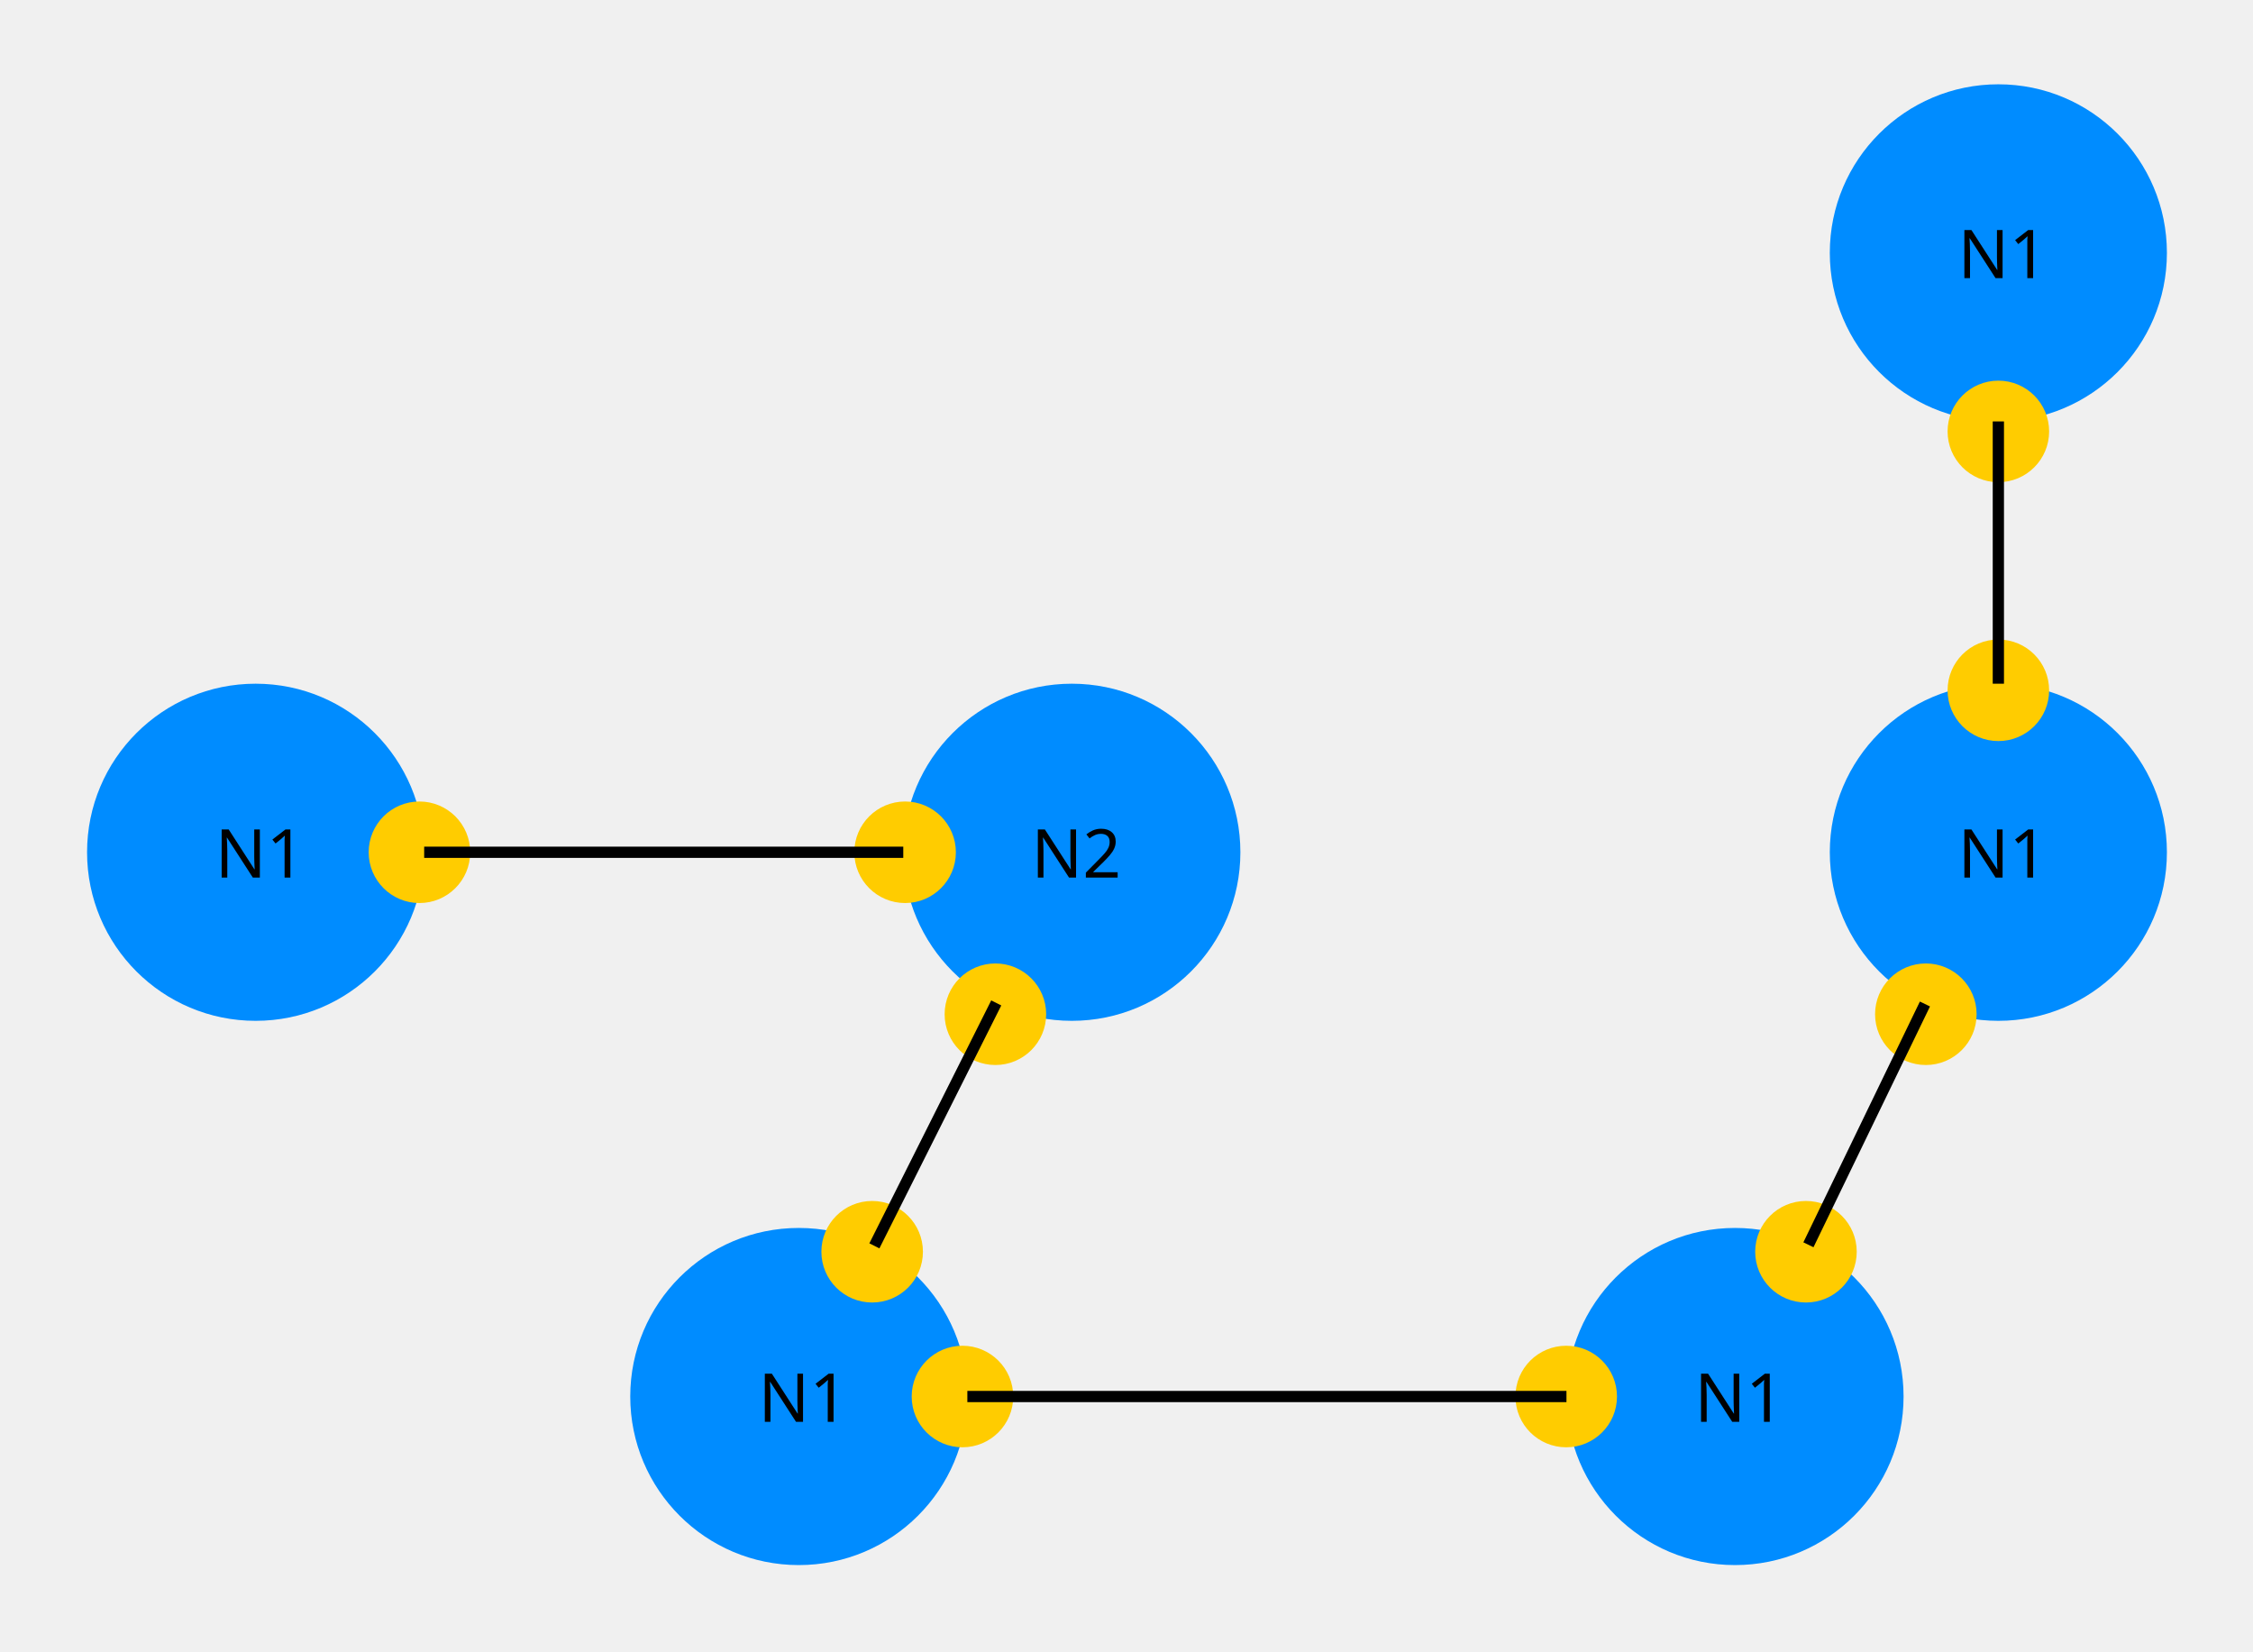
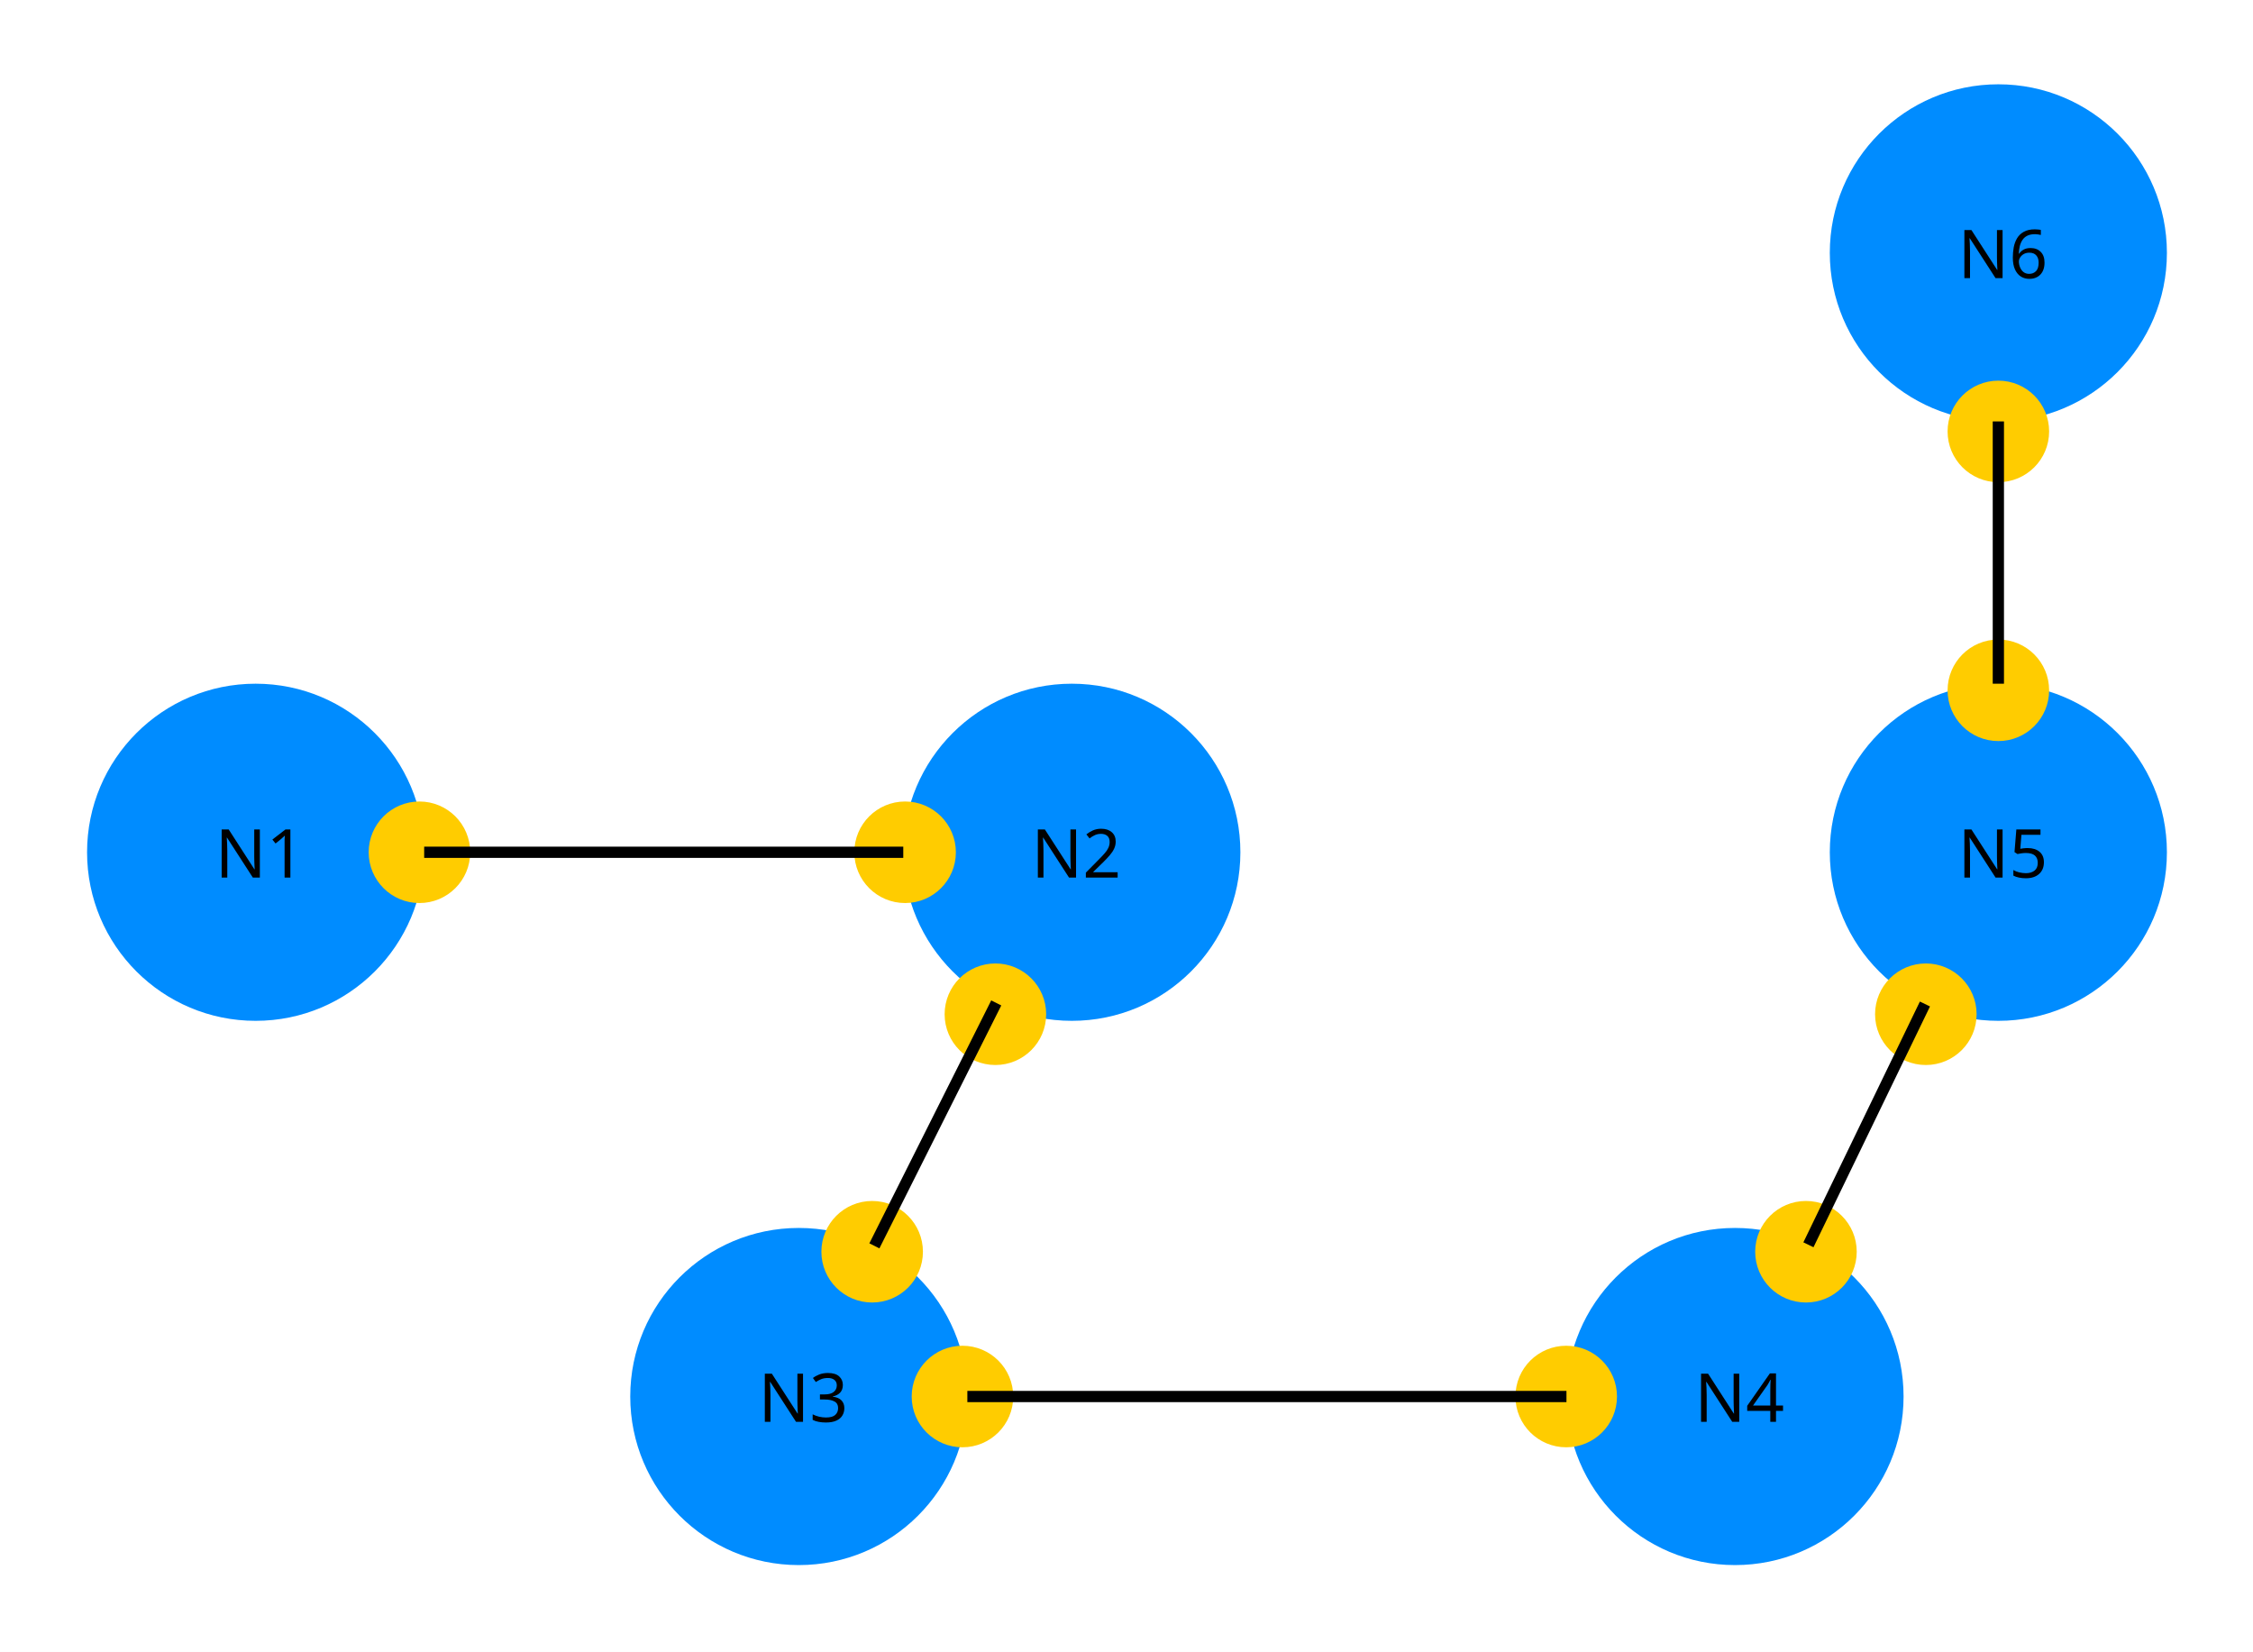
<svg xmlns="http://www.w3.org/2000/svg" fill-opacity="1" color-rendering="auto" color-interpolation="auto" text-rendering="auto" stroke="black" stroke-linecap="square" width="401" stroke-miterlimit="10" shape-rendering="auto" stroke-opacity="1" fill="black" stroke-dasharray="none" font-weight="normal" stroke-width="1" height="294" font-family="'Dialog'" font-style="normal" stroke-linejoin="miter" font-size="12px" stroke-dashoffset="0" image-rendering="auto">
  <defs id="genericDefs" />
  <g>
    <defs id="defs1">
      <linearGradient x1="401.416" gradientUnits="userSpaceOnUse" x2="412.13" y1="124.646" y2="124.646" id="linearGradient1" spreadMethod="reflect">
        <stop stop-opacity="1" stop-color="rgb(255,204,0)" offset="0%" />
        <stop stop-opacity="1" stop-color="rgb(255,204,0)" offset="100%" />
      </linearGradient>
      <clipPath clipPathUnits="userSpaceOnUse" id="clipPath1">
        <path d="M0 0 L401 0 L401 294 L0 294 L0 0 Z" />
      </clipPath>
      <clipPath clipPathUnits="userSpaceOnUse" id="clipPath2">
        <path d="M243 -19 L644 -19 L644 275 L243 275 L243 -19 Z" />
      </clipPath>
    </defs>
+     <g fill="white" text-rendering="geometricPrecision" shape-rendering="geometricPrecision" transform="translate(-243,19)" stroke="white">
+       <rect x="243" width="401" height="294" y="-19" clip-path="url(#clipPath2)" stroke="none" />
+     </g>
    <g fill="rgb(0,140,255)" text-rendering="geometricPrecision" shape-rendering="geometricPrecision" transform="matrix(1,0,0,1,-243,19)" stroke="rgb(0,140,255)">
      <circle r="30" clip-path="url(#clipPath2)" cx="288.497" cy="132.682" stroke="none" />
    </g>
    <g text-rendering="geometricPrecision" stroke-miterlimit="1.45" shape-rendering="geometricPrecision" font-family="'Monaco'" transform="matrix(1,0,0,1,-243,19)" stroke-linecap="butt">
      <text x="281.296" xml:space="preserve" y="137.182" clip-path="url(#clipPath2)" stroke="none">N1</text>
    </g>
    <g fill="rgb(0,140,255)" text-rendering="geometricPrecision" shape-rendering="geometricPrecision" transform="matrix(1,0,0,1,-243,19)" stroke="rgb(0,140,255)">
      <circle r="30" clip-path="url(#clipPath2)" cx="433.769" cy="132.682" stroke="none" />
    </g>
    <g text-rendering="geometricPrecision" stroke-miterlimit="1.45" shape-rendering="geometricPrecision" font-family="'Monaco'" transform="matrix(1,0,0,1,-243,19)" stroke-linecap="butt">
      <text x="426.568" xml:space="preserve" y="137.182" clip-path="url(#clipPath2)" stroke="none">N2</text>
    </g>
    <g fill="rgb(0,140,255)" text-rendering="geometricPrecision" shape-rendering="geometricPrecision" transform="matrix(1,0,0,1,-243,19)" stroke="rgb(0,140,255)">
      <circle r="30" clip-path="url(#clipPath2)" cx="385.175" cy="229.544" stroke="none" />
    </g>
    <g text-rendering="geometricPrecision" stroke-miterlimit="1.45" shape-rendering="geometricPrecision" font-family="'Monaco'" transform="matrix(1,0,0,1,-243,19)" stroke-linecap="butt">
-       <text x="377.973" xml:space="preserve" y="234.044" clip-path="url(#clipPath2)" stroke="none">N1</text>
+       <text x="377.973" xml:space="preserve" y="234.044" clip-path="url(#clipPath2)" stroke="none">N3</text>
    </g>
    <g fill="rgb(0,140,255)" text-rendering="geometricPrecision" shape-rendering="geometricPrecision" transform="matrix(1,0,0,1,-243,19)" stroke="rgb(0,140,255)">
      <circle r="30" clip-path="url(#clipPath2)" cx="551.806" cy="229.544" stroke="none" />
    </g>
    <g text-rendering="geometricPrecision" stroke-miterlimit="1.45" shape-rendering="geometricPrecision" font-family="'Monaco'" transform="matrix(1,0,0,1,-243,19)" stroke-linecap="butt">
-       <text x="544.605" xml:space="preserve" y="234.044" clip-path="url(#clipPath2)" stroke="none">N1</text>
+       <text x="544.605" xml:space="preserve" y="234.044" clip-path="url(#clipPath2)" stroke="none">N4</text>
    </g>
    <g fill="rgb(0,140,255)" text-rendering="geometricPrecision" shape-rendering="geometricPrecision" transform="matrix(1,0,0,1,-243,19)" stroke="rgb(0,140,255)">
      <circle r="30" clip-path="url(#clipPath2)" cx="598.677" cy="132.682" stroke="none" />
    </g>
    <g text-rendering="geometricPrecision" stroke-miterlimit="1.45" shape-rendering="geometricPrecision" font-family="'Monaco'" transform="matrix(1,0,0,1,-243,19)" stroke-linecap="butt">
-       <text x="591.476" xml:space="preserve" y="137.182" clip-path="url(#clipPath2)" stroke="none">N1</text>
+       <text x="591.476" xml:space="preserve" y="137.182" clip-path="url(#clipPath2)" stroke="none">N5</text>
    </g>
    <g fill="rgb(0,140,255)" text-rendering="geometricPrecision" shape-rendering="geometricPrecision" transform="matrix(1,0,0,1,-243,19)" stroke="rgb(0,140,255)">
      <circle r="30" clip-path="url(#clipPath2)" cx="598.677" cy="26.003" stroke="none" />
    </g>
    <g text-rendering="geometricPrecision" stroke-miterlimit="1.45" shape-rendering="geometricPrecision" font-family="'Monaco'" transform="matrix(1,0,0,1,-243,19)" stroke-linecap="butt">
-       <text x="591.476" xml:space="preserve" y="30.503" clip-path="url(#clipPath2)" stroke="none">N1</text>
+       <text x="591.476" xml:space="preserve" y="30.503" clip-path="url(#clipPath2)" stroke="none">N6</text>
    </g>
    <g fill="rgb(255,204,0)" text-rendering="geometricPrecision" shape-rendering="geometricPrecision" transform="matrix(1,0,0,1,-243,19)" stroke="rgb(255,204,0)">
-       <circle r="8.036" clip-path="url(#clipPath2)" cx="317.654" cy="132.682" stroke="none" />
-       <circle stroke-linecap="butt" clip-path="url(#clipPath2)" fill="none" r="8.036" cx="317.654" cy="132.682" stroke-width="2" stroke-miterlimit="1.45" />
-       <circle fill="url(#linearGradient1)" r="8.036" clip-path="url(#clipPath2)" cx="404.094" cy="132.682" stroke="none" />
-       <circle stroke-linecap="butt" clip-path="url(#clipPath2)" fill="none" r="8.036" cx="404.094" cy="132.682" stroke-width="2" stroke-miterlimit="1.45" />
-       <circle r="8.036" clip-path="url(#clipPath2)" cx="521.762" cy="229.544" stroke="none" />
-       <circle stroke-linecap="butt" clip-path="url(#clipPath2)" fill="none" r="8.036" cx="521.762" cy="229.544" stroke-width="2" stroke-miterlimit="1.45" />
      <circle r="8.036" clip-path="url(#clipPath2)" cx="598.677" cy="57.783" stroke="none" />
      <circle stroke-linecap="butt" clip-path="url(#clipPath2)" fill="none" r="8.036" cx="598.677" cy="57.783" stroke-width="2" stroke-miterlimit="1.45" />
      <circle r="8.036" clip-path="url(#clipPath2)" cx="598.677" cy="103.855" stroke="none" />
      <circle stroke-linecap="butt" clip-path="url(#clipPath2)" fill="none" r="8.036" cx="598.677" cy="103.855" stroke-width="2" stroke-miterlimit="1.45" />
      <circle r="8.036" clip-path="url(#clipPath2)" cx="585.771" cy="161.508" stroke="none" />
      <circle stroke-linecap="butt" clip-path="url(#clipPath2)" fill="none" r="8.036" cx="585.771" cy="161.508" stroke-width="2" stroke-miterlimit="1.45" />
+       <circle r="8.036" clip-path="url(#clipPath2)" cx="564.434" cy="203.778" stroke="none" />
+       <circle stroke-linecap="butt" clip-path="url(#clipPath2)" fill="none" r="8.036" cx="564.434" cy="203.778" stroke-width="2" stroke-miterlimit="1.45" />
+       <circle r="8.036" clip-path="url(#clipPath2)" cx="521.762" cy="229.544" stroke="none" />
+       <circle stroke-linecap="butt" clip-path="url(#clipPath2)" fill="none" r="8.036" cx="521.762" cy="229.544" stroke-width="2" stroke-miterlimit="1.45" />
      <circle r="8.036" clip-path="url(#clipPath2)" cx="414.303" cy="229.544" stroke="none" />
      <circle stroke-linecap="butt" clip-path="url(#clipPath2)" fill="none" r="8.036" cx="414.303" cy="229.544" stroke-width="2" stroke-miterlimit="1.45" />
+       <circle r="8.036" clip-path="url(#clipPath2)" cx="420.166" cy="161.508" stroke="none" />
+       <circle stroke-linecap="butt" clip-path="url(#clipPath2)" fill="none" r="8.036" cx="420.166" cy="161.508" stroke-width="2" stroke-miterlimit="1.45" />
      <circle r="8.036" clip-path="url(#clipPath2)" cx="398.231" cy="203.778" stroke="none" />
      <circle stroke-linecap="butt" clip-path="url(#clipPath2)" fill="none" r="8.036" cx="398.231" cy="203.778" stroke-width="2" stroke-miterlimit="1.45" />
-       <circle r="8.036" clip-path="url(#clipPath2)" cx="420.166" cy="161.508" stroke="none" />
-       <circle stroke-linecap="butt" clip-path="url(#clipPath2)" fill="none" r="8.036" cx="420.166" cy="161.508" stroke-width="2" stroke-miterlimit="1.45" />
-       <circle r="8.036" clip-path="url(#clipPath2)" cx="564.434" cy="203.778" stroke="none" />
-       <circle stroke-linecap="butt" clip-path="url(#clipPath2)" fill="none" r="8.036" cx="564.434" cy="203.778" stroke-width="2" stroke-miterlimit="1.45" />
+       <circle fill="url(#linearGradient1)" r="8.036" clip-path="url(#clipPath2)" cx="404.094" cy="132.682" stroke="none" />
+       <circle stroke-linecap="butt" clip-path="url(#clipPath2)" fill="none" r="8.036" cx="404.094" cy="132.682" stroke-width="2" stroke-miterlimit="1.45" />
+       <circle r="8.036" clip-path="url(#clipPath2)" cx="317.654" cy="132.682" stroke="none" />
+       <circle stroke-linecap="butt" clip-path="url(#clipPath2)" fill="none" r="8.036" cx="317.654" cy="132.682" stroke-width="2" stroke-miterlimit="1.45" />
    </g>
    <g text-rendering="geometricPrecision" stroke-miterlimit="1.45" stroke-width="2" shape-rendering="geometricPrecision" transform="matrix(1,0,0,1,-243,19)" stroke-linecap="butt">
      <path fill="none" d="M318.497 132.682 L403.769 132.682" clip-path="url(#clipPath2)" />
      <path fill="none" d="M398.627 202.73 L420.317 159.496" clip-path="url(#clipPath2)" />
      <path fill="none" d="M415.175 229.544 L521.806 229.544" clip-path="url(#clipPath2)" />
      <path fill="none" d="M564.873 202.54 L585.61 159.686" clip-path="url(#clipPath2)" />
      <path fill="none" d="M598.677 102.682 L598.677 56.003" clip-path="url(#clipPath2)" />
    </g>
  </g>
</svg>
